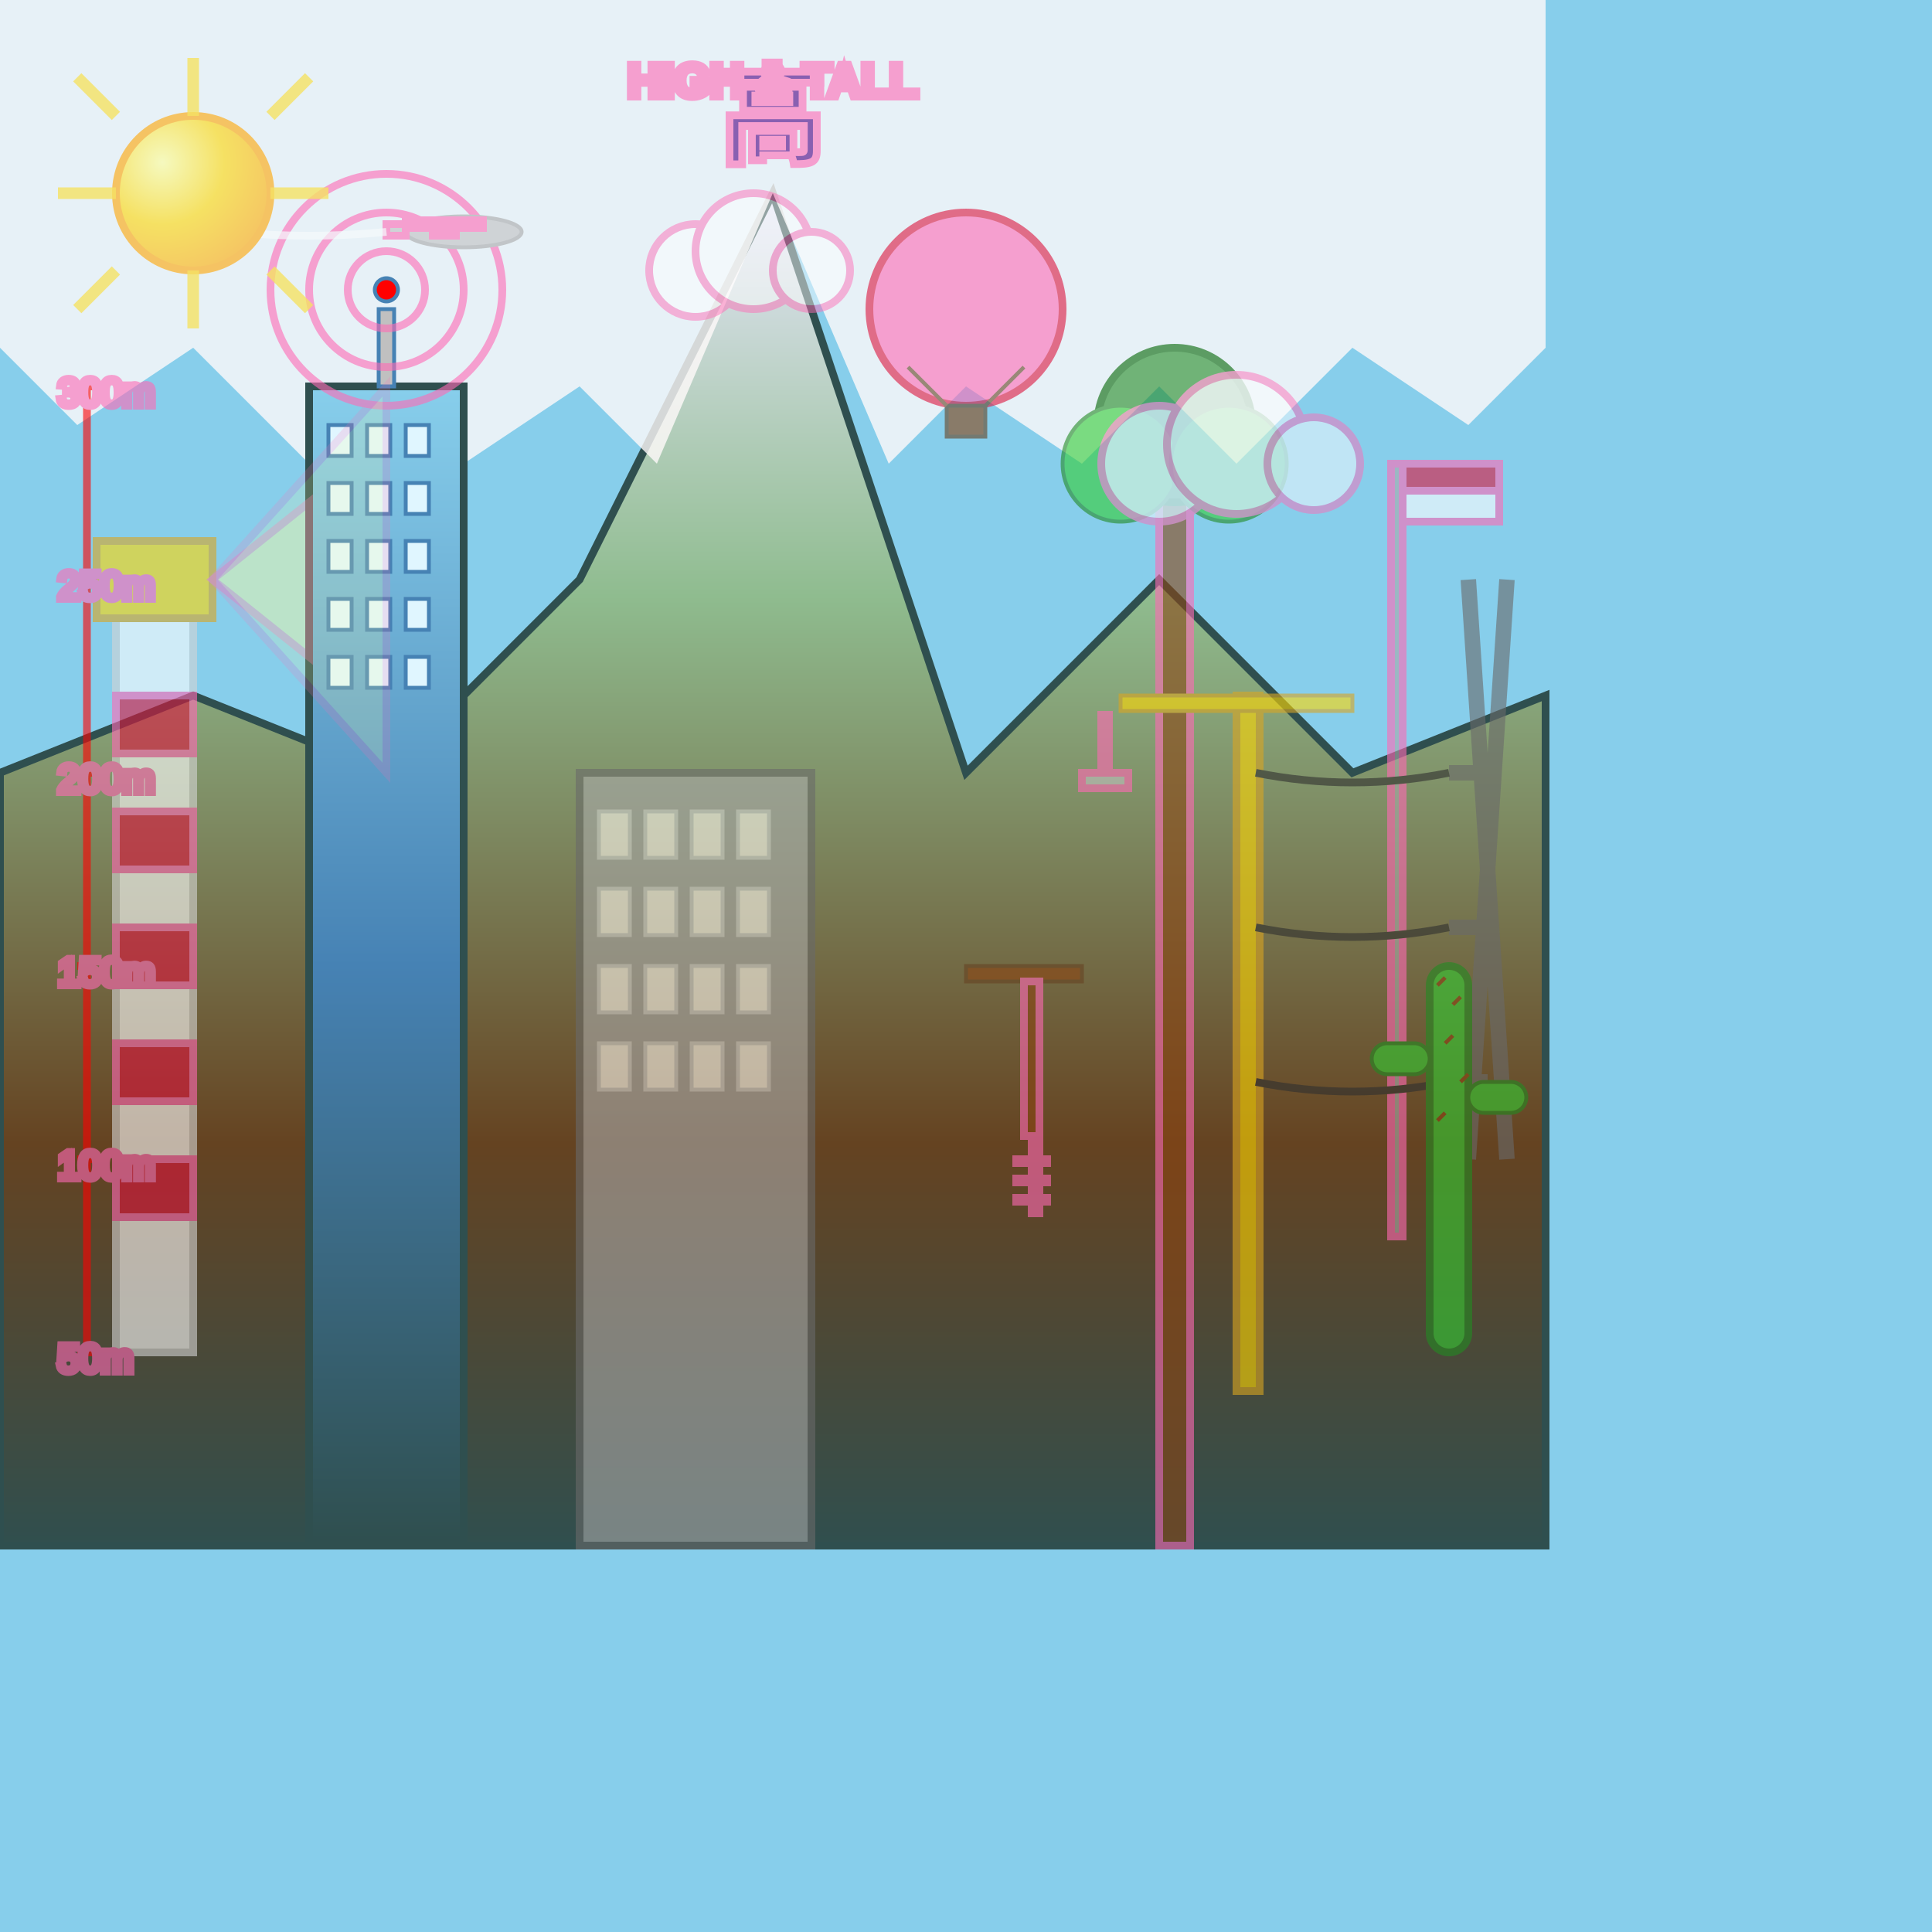
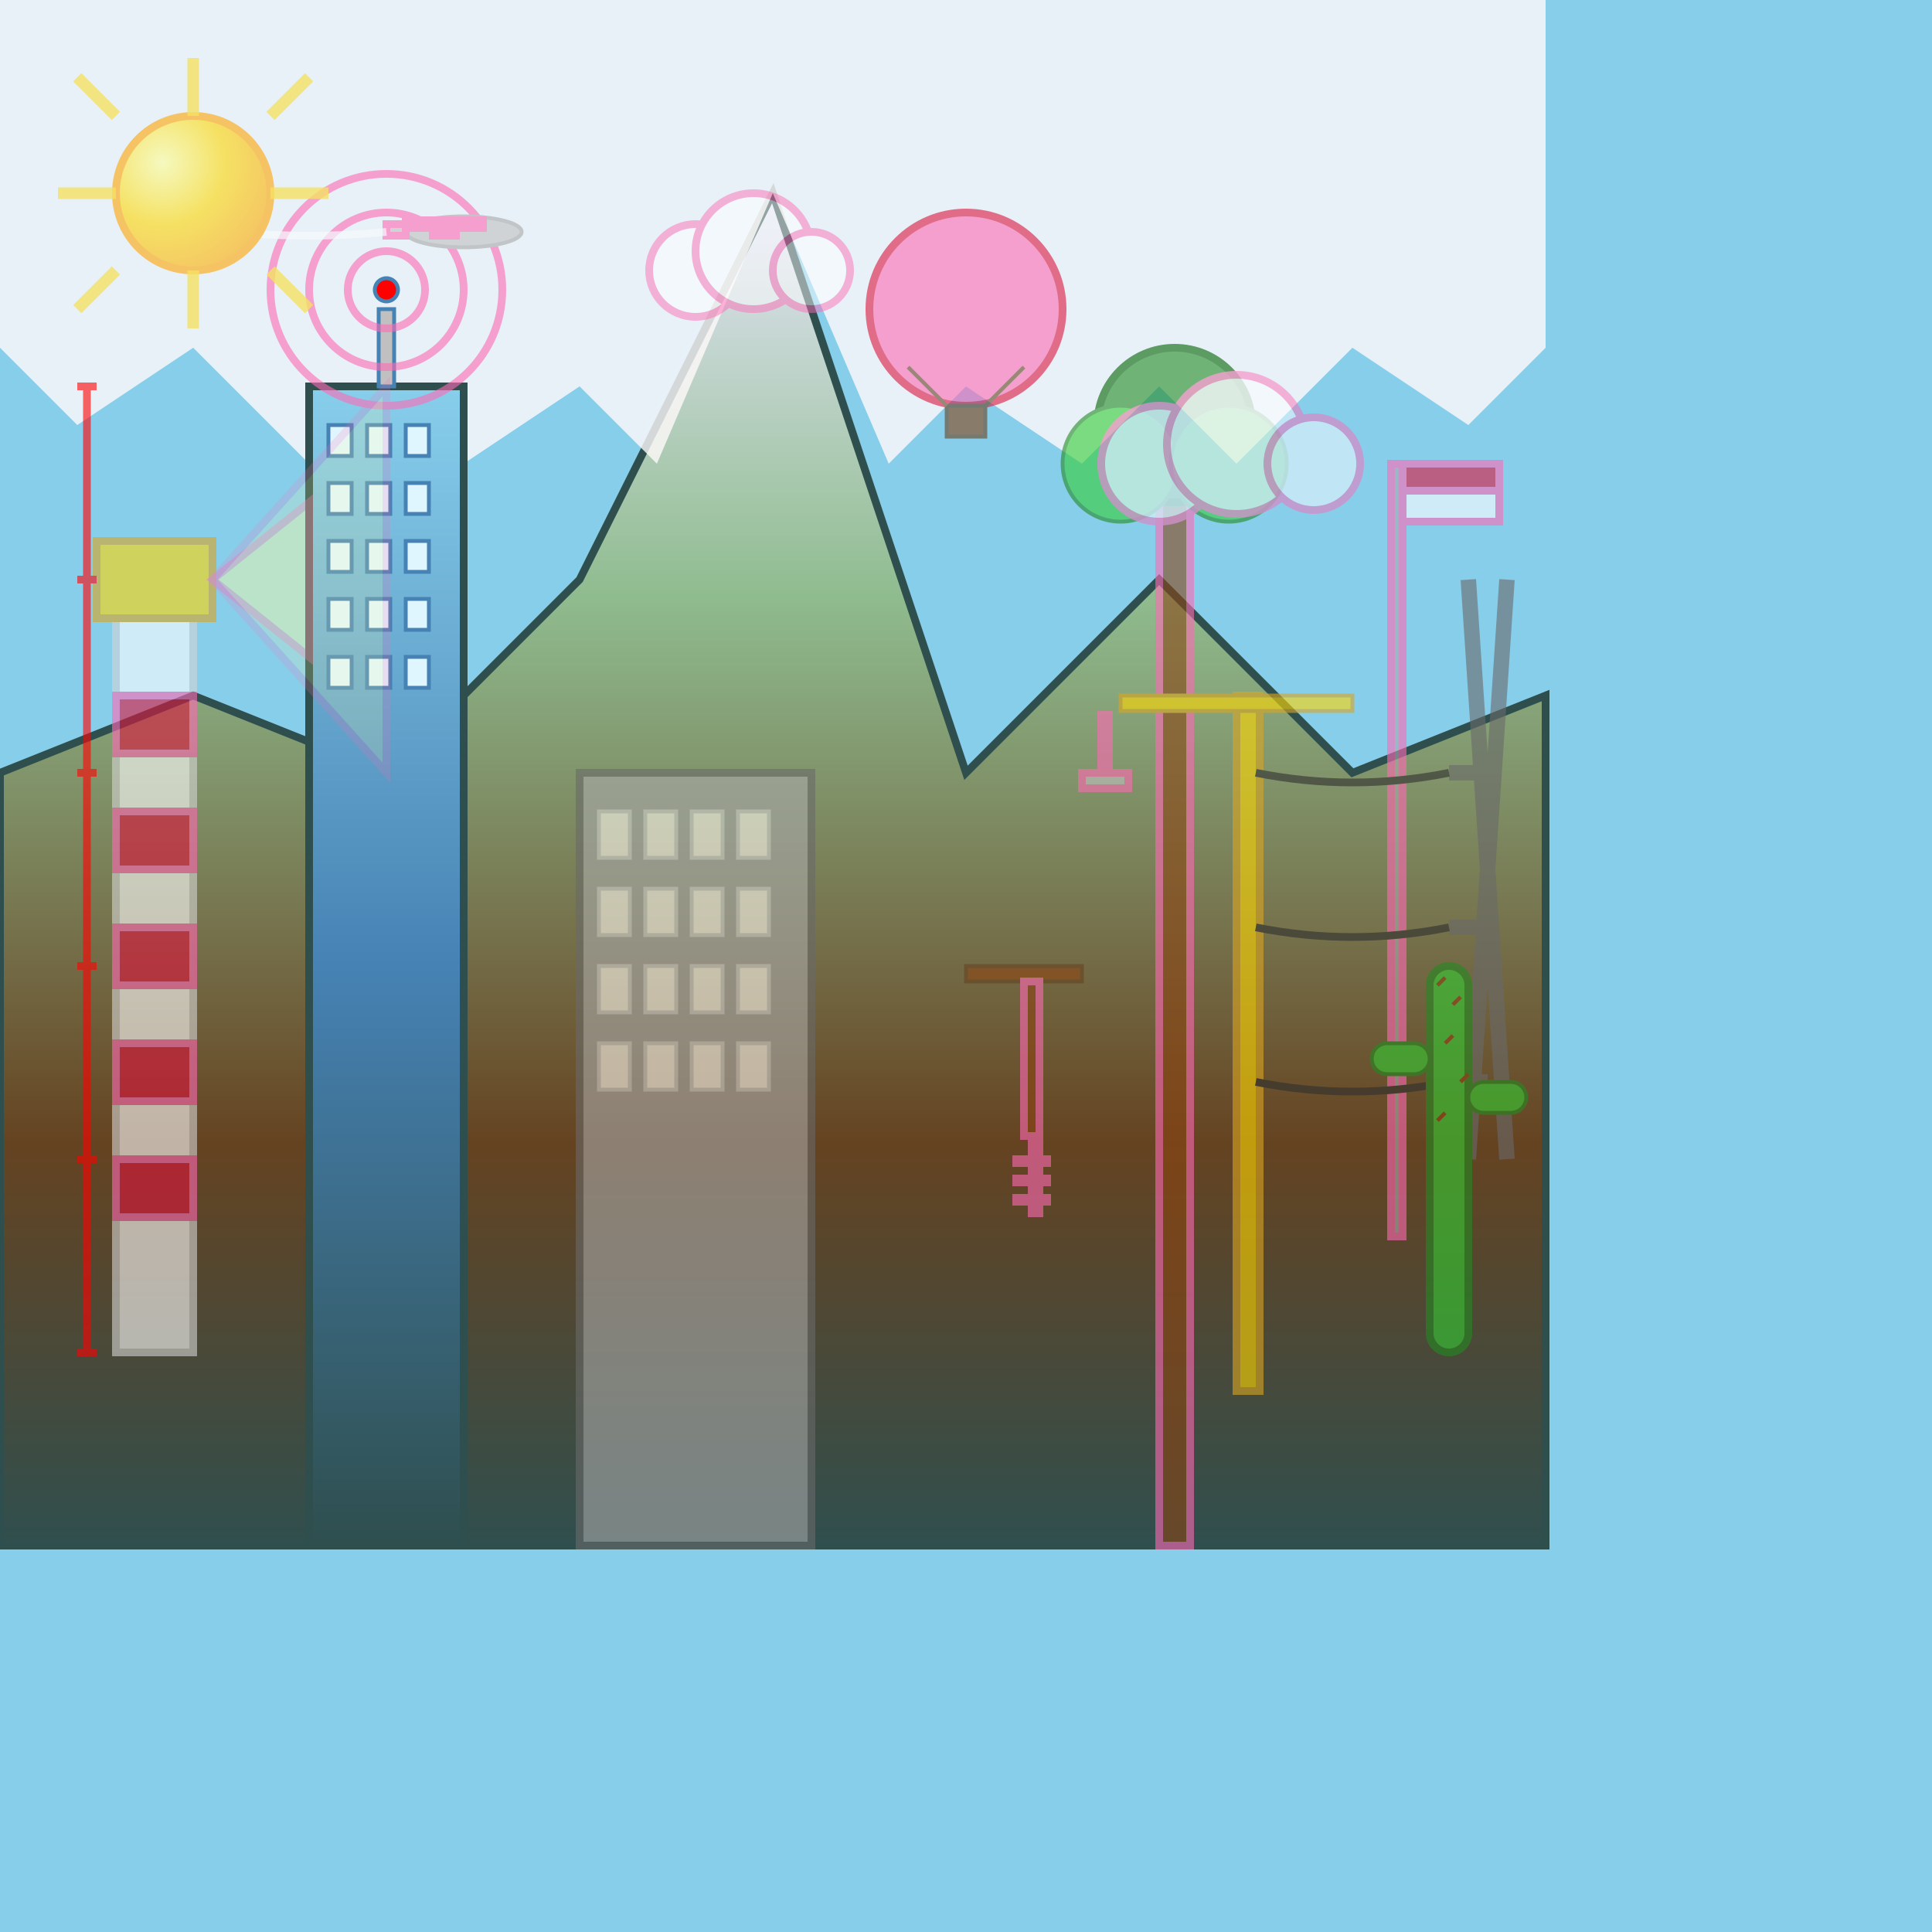
<svg xmlns="http://www.w3.org/2000/svg" viewBox="0 0 500 500">
  <defs>
    <linearGradient id="mountainGradient" x1="0%" y1="0%" x2="0%" y2="100%">
      <stop offset="0%" stop-color="#E6E6FA" />
      <stop offset="30%" stop-color="#8FBC8F" />
      <stop offset="70%" stop-color="#654321" />
      <stop offset="100%" stop-color="#2F4F4F" />
    </linearGradient>
    <linearGradient id="buildingGradient" x1="0%" y1="0%" x2="0%" y2="100%">
      <stop offset="0%" stop-color="#87CEEB" />
      <stop offset="50%" stop-color="#4682B4" />
      <stop offset="100%" stop-color="#2F4F4F" />
    </linearGradient>
    <radialGradient id="sunGradient" cx="0.3" cy="0.3" r="0.8">
      <stop offset="0%" stop-color="#FFFF99" />
      <stop offset="50%" stop-color="#FFD700" />
      <stop offset="100%" stop-color="#FFA500" />
    </radialGradient>
  </defs>
  <rect width="500" height="500" fill="#87CEEB" />
  <path d="M200 50 L250 200 L300 150 L350 200 L400 180 L400 400 L0 400 L0 200 L50 180 L100 200 L150 150 Z" fill="url(#mountainGradient)" stroke="#2F4F4F" stroke-width="2" />
  <path d="M200 50 L230 120 L250 100 L280 120 L300 100 L320 120 L350 90 L380 110 L400 90 L400 0 L0 0 L0 90 L20 110 L50 90 L80 120 L100 100 L120 120 L150 100 L170 120 Z" fill="#FFFAFA" opacity="0.8" />
  <rect x="80" y="100" width="40" height="300" fill="url(#buildingGradient)" stroke="#2F4F4F" stroke-width="2" />
  <g fill="#E0F6FF" stroke="#4682B4" stroke-width="1">
    <rect x="85" y="110" width="6" height="8" />
    <rect x="95" y="110" width="6" height="8" />
    <rect x="105" y="110" width="6" height="8" />
    <rect x="85" y="125" width="6" height="8" />
    <rect x="95" y="125" width="6" height="8" />
    <rect x="105" y="125" width="6" height="8" />
    <rect x="85" y="140" width="6" height="8" />
    <rect x="95" y="140" width="6" height="8" />
    <rect x="105" y="140" width="6" height="8" />
    <rect x="85" y="155" width="6" height="8" />
    <rect x="95" y="155" width="6" height="8" />
    <rect x="105" y="155" width="6" height="8" />
    <rect x="85" y="170" width="6" height="8" />
    <rect x="95" y="170" width="6" height="8" />
    <rect x="105" y="170" width="6" height="8" />
    <rect x="98" y="80" width="4" height="20" fill="#C0C0C0" />
    <circle cx="100" cy="75" r="3" fill="#FF0000" />
    <g stroke="#FF69B4" stroke-width="2" fill="none" opacity="0.6">
      <circle cx="100" cy="75" r="10" />
      <circle cx="100" cy="75" r="20" />
      <circle cx="100" cy="75" r="30" />
      <rect x="300" y="120" width="8" height="280" fill="#8B4513" />
      <circle cx="304" cy="110" r="20" fill="#228B22" stroke="#006400" stroke-width="2" />
      <circle cx="290" cy="120" r="15" fill="#32CD32" stroke="#228B22" stroke-width="1" />
      <circle cx="318" cy="120" r="15" fill="#32CD32" stroke="#228B22" stroke-width="1" />
      <rect x="30" y="150" width="20" height="200" fill="#FFF" stroke="#D3D3D3" stroke-width="2" />
      <rect x="30" y="180" width="20" height="15" fill="#DC143C" />
      <rect x="30" y="210" width="20" height="15" fill="#DC143C" />
      <rect x="30" y="240" width="20" height="15" fill="#DC143C" />
      <rect x="30" y="270" width="20" height="15" fill="#DC143C" />
      <rect x="30" y="300" width="20" height="15" fill="#DC143C" />
      <rect x="25" y="140" width="30" height="20" fill="#FFD700" stroke="#DAA520" stroke-width="2" />
      <path d="M55 150 L80 130 L80 170 Z" fill="#FFFF99" opacity="0.6" />
      <path d="M55 150 L100 100 L100 200 Z" fill="#FFFF99" opacity="0.3" />
      <rect x="150" y="200" width="60" height="200" fill="#A9A9A9" stroke="#696969" stroke-width="2" />
      <g fill="#FFFAF0" stroke="#D3D3D3" stroke-width="1">
        <rect x="155" y="210" width="8" height="12" />
        <rect x="167" y="210" width="8" height="12" />
        <rect x="179" y="210" width="8" height="12" />
        <rect x="191" y="210" width="8" height="12" />
        <rect x="155" y="230" width="8" height="12" />
        <rect x="167" y="230" width="8" height="12" />
        <rect x="179" y="230" width="8" height="12" />
        <rect x="191" y="230" width="8" height="12" />
        <rect x="155" y="250" width="8" height="12" />
        <rect x="167" y="250" width="8" height="12" />
        <rect x="179" y="250" width="8" height="12" />
        <rect x="191" y="250" width="8" height="12" />
        <rect x="155" y="270" width="8" height="12" />
        <rect x="167" y="270" width="8" height="12" />
        <rect x="179" y="270" width="8" height="12" />
        <rect x="191" y="270" width="8" height="12" />
      </g>
      <rect x="320" y="180" width="6" height="180" fill="#FFD700" stroke="#DAA520" stroke-width="2" />
      <rect x="290" y="180" width="60" height="4" fill="#FFD700" stroke="#DAA520" stroke-width="1" />
      <rect x="285" y="185" width="2" height="15" fill="#C0C0C0" />
      <rect x="280" y="200" width="12" height="4" fill="#C0C0C0" />
      <circle cx="250" cy="80" r="25" fill="#FF69B4" stroke="#DC143C" stroke-width="2" />
      <rect x="245" y="105" width="10" height="8" fill="#8B4513" stroke="#654321" stroke-width="1" />
      <path d="M235 95 L245 105" stroke="#654321" stroke-width="1" />
      <path d="M265 95 L255 105" stroke="#654321" stroke-width="1" />
      <path d="M250 105 L250 105" stroke="#654321" stroke-width="1" />
      <rect x="360" y="120" width="3" height="200" fill="#A9A9A9" />
      <rect x="363" y="120" width="25" height="15" fill="#DC143C" />
      <rect x="363" y="127" width="25" height="8" fill="#FFF" />
      <g stroke="#696969" stroke-width="4" fill="none">
        <path d="M380 300 L390 150" />
        <path d="M390 300 L380 150" />
        <path d="M385 200 L375 200" />
        <path d="M385 240 L375 240" />
        <path d="M385 280 L375 280" />
      </g>
      <g stroke="#2F2F2F" stroke-width="2" fill="none">
        <path d="M375 200 Q350 205 325 200" />
        <path d="M375 240 Q350 245 325 240" />
        <path d="M375 280 Q350 285 325 280" />
      </g>
      <ellipse cx="120" cy="60" rx="15" ry="4" fill="#C0C0C0" stroke="#A9A9A9" stroke-width="1" />
      <rect x="105" y="57" width="20" height="2" fill="#C0C0C0" />
      <rect x="112" y="60" width="6" height="1" fill="#C0C0C0" />
      <rect x="100" y="58" width="5" height="3" fill="#C0C0C0" />
      <path d="M100 60 Q80 62 60 60" stroke="#FFF" stroke-width="2" opacity="0.7" />
      <rect x="250" y="250" width="30" height="4" fill="#8B4513" stroke="#654321" stroke-width="1" />
      <rect x="265" y="254" width="4" height="40" fill="#8B4513" />
      <rect x="267" y="294" width="2" height="20" fill="#C0C0C0" />
      <rect x="263" y="300" width="8" height="1" fill="#C0C0C0" />
      <rect x="263" y="305" width="8" height="1" fill="#C0C0C0" />
      <rect x="263" y="310" width="8" height="1" fill="#C0C0C0" />
      <rect x="370" y="250" width="10" height="100" fill="#32CD32" stroke="#228B22" stroke-width="2" rx="5" />
      <rect x="355" y="270" width="15" height="8" fill="#32CD32" stroke="#228B22" stroke-width="1" rx="4" />
      <rect x="380" y="280" width="15" height="8" fill="#32CD32" stroke="#228B22" stroke-width="1" rx="4" />
      <g stroke="#8B4513" stroke-width="1">
        <path d="M372 255 L374 253" />
        <path d="M376 260 L378 258" />
        <path d="M374 270 L376 268" />
        <path d="M378 280 L380 278" />
        <path d="M372 290 L374 288" />
      </g>
      <g stroke="#FF0000" stroke-width="2" fill="none">
        <path d="M20 100 L25 100" />
        <path d="M20 150 L25 150" />
        <path d="M20 200 L25 200" />
        <path d="M20 250 L25 250" />
        <path d="M20 300 L25 300" />
        <path d="M20 350 L25 350" />
        <path d="M22.5 100 L22.5 350" />
      </g>
      <g fill="#FF0000" font-family="Arial, sans-serif" font-size="10">
-         <text x="15" y="105">300m</text>
-         <text x="15" y="155">250m</text>
-         <text x="15" y="205">200m</text>
-         <text x="15" y="255">150m</text>
-         <text x="15" y="305">100m</text>
-         <text x="15" y="355">50m</text>
-       </g>
+     
+     </g>
      <circle cx="50" cy="50" r="20" fill="url(#sunGradient)" stroke="#FFA500" stroke-width="2" />
      <g stroke="#FFD700" stroke-width="3" opacity="0.8">
        <path d="M30 30 L20 20" />
        <path d="M70 30 L80 20" />
        <path d="M30 70 L20 80" />
        <path d="M70 70 L80 80" />
        <path d="M30 50 L15 50" />
        <path d="M70 50 L85 50" />
        <path d="M50 30 L50 15" />
        <path d="M50 70 L50 85" />
      </g>
      <g fill="#FFF" opacity="0.8">
        <circle cx="180" cy="70" r="12" />
        <circle cx="195" cy="65" r="15" />
        <circle cx="210" cy="70" r="10" />
        <circle cx="300" cy="120" r="15" />
        <circle cx="320" cy="115" r="18" />
        <circle cx="340" cy="120" r="12" />
      </g>
-       <text x="200" y="40" text-anchor="middle" font-family="serif" font-size="28" font-weight="bold" fill="#4B0082">高</text>
-       <text x="200" y="25" text-anchor="middle" font-family="Arial, sans-serif" font-size="12" font-weight="bold" fill="#2F4F4F">HIGH &amp; TALL</text>
    </g>
  </g>
</svg>
